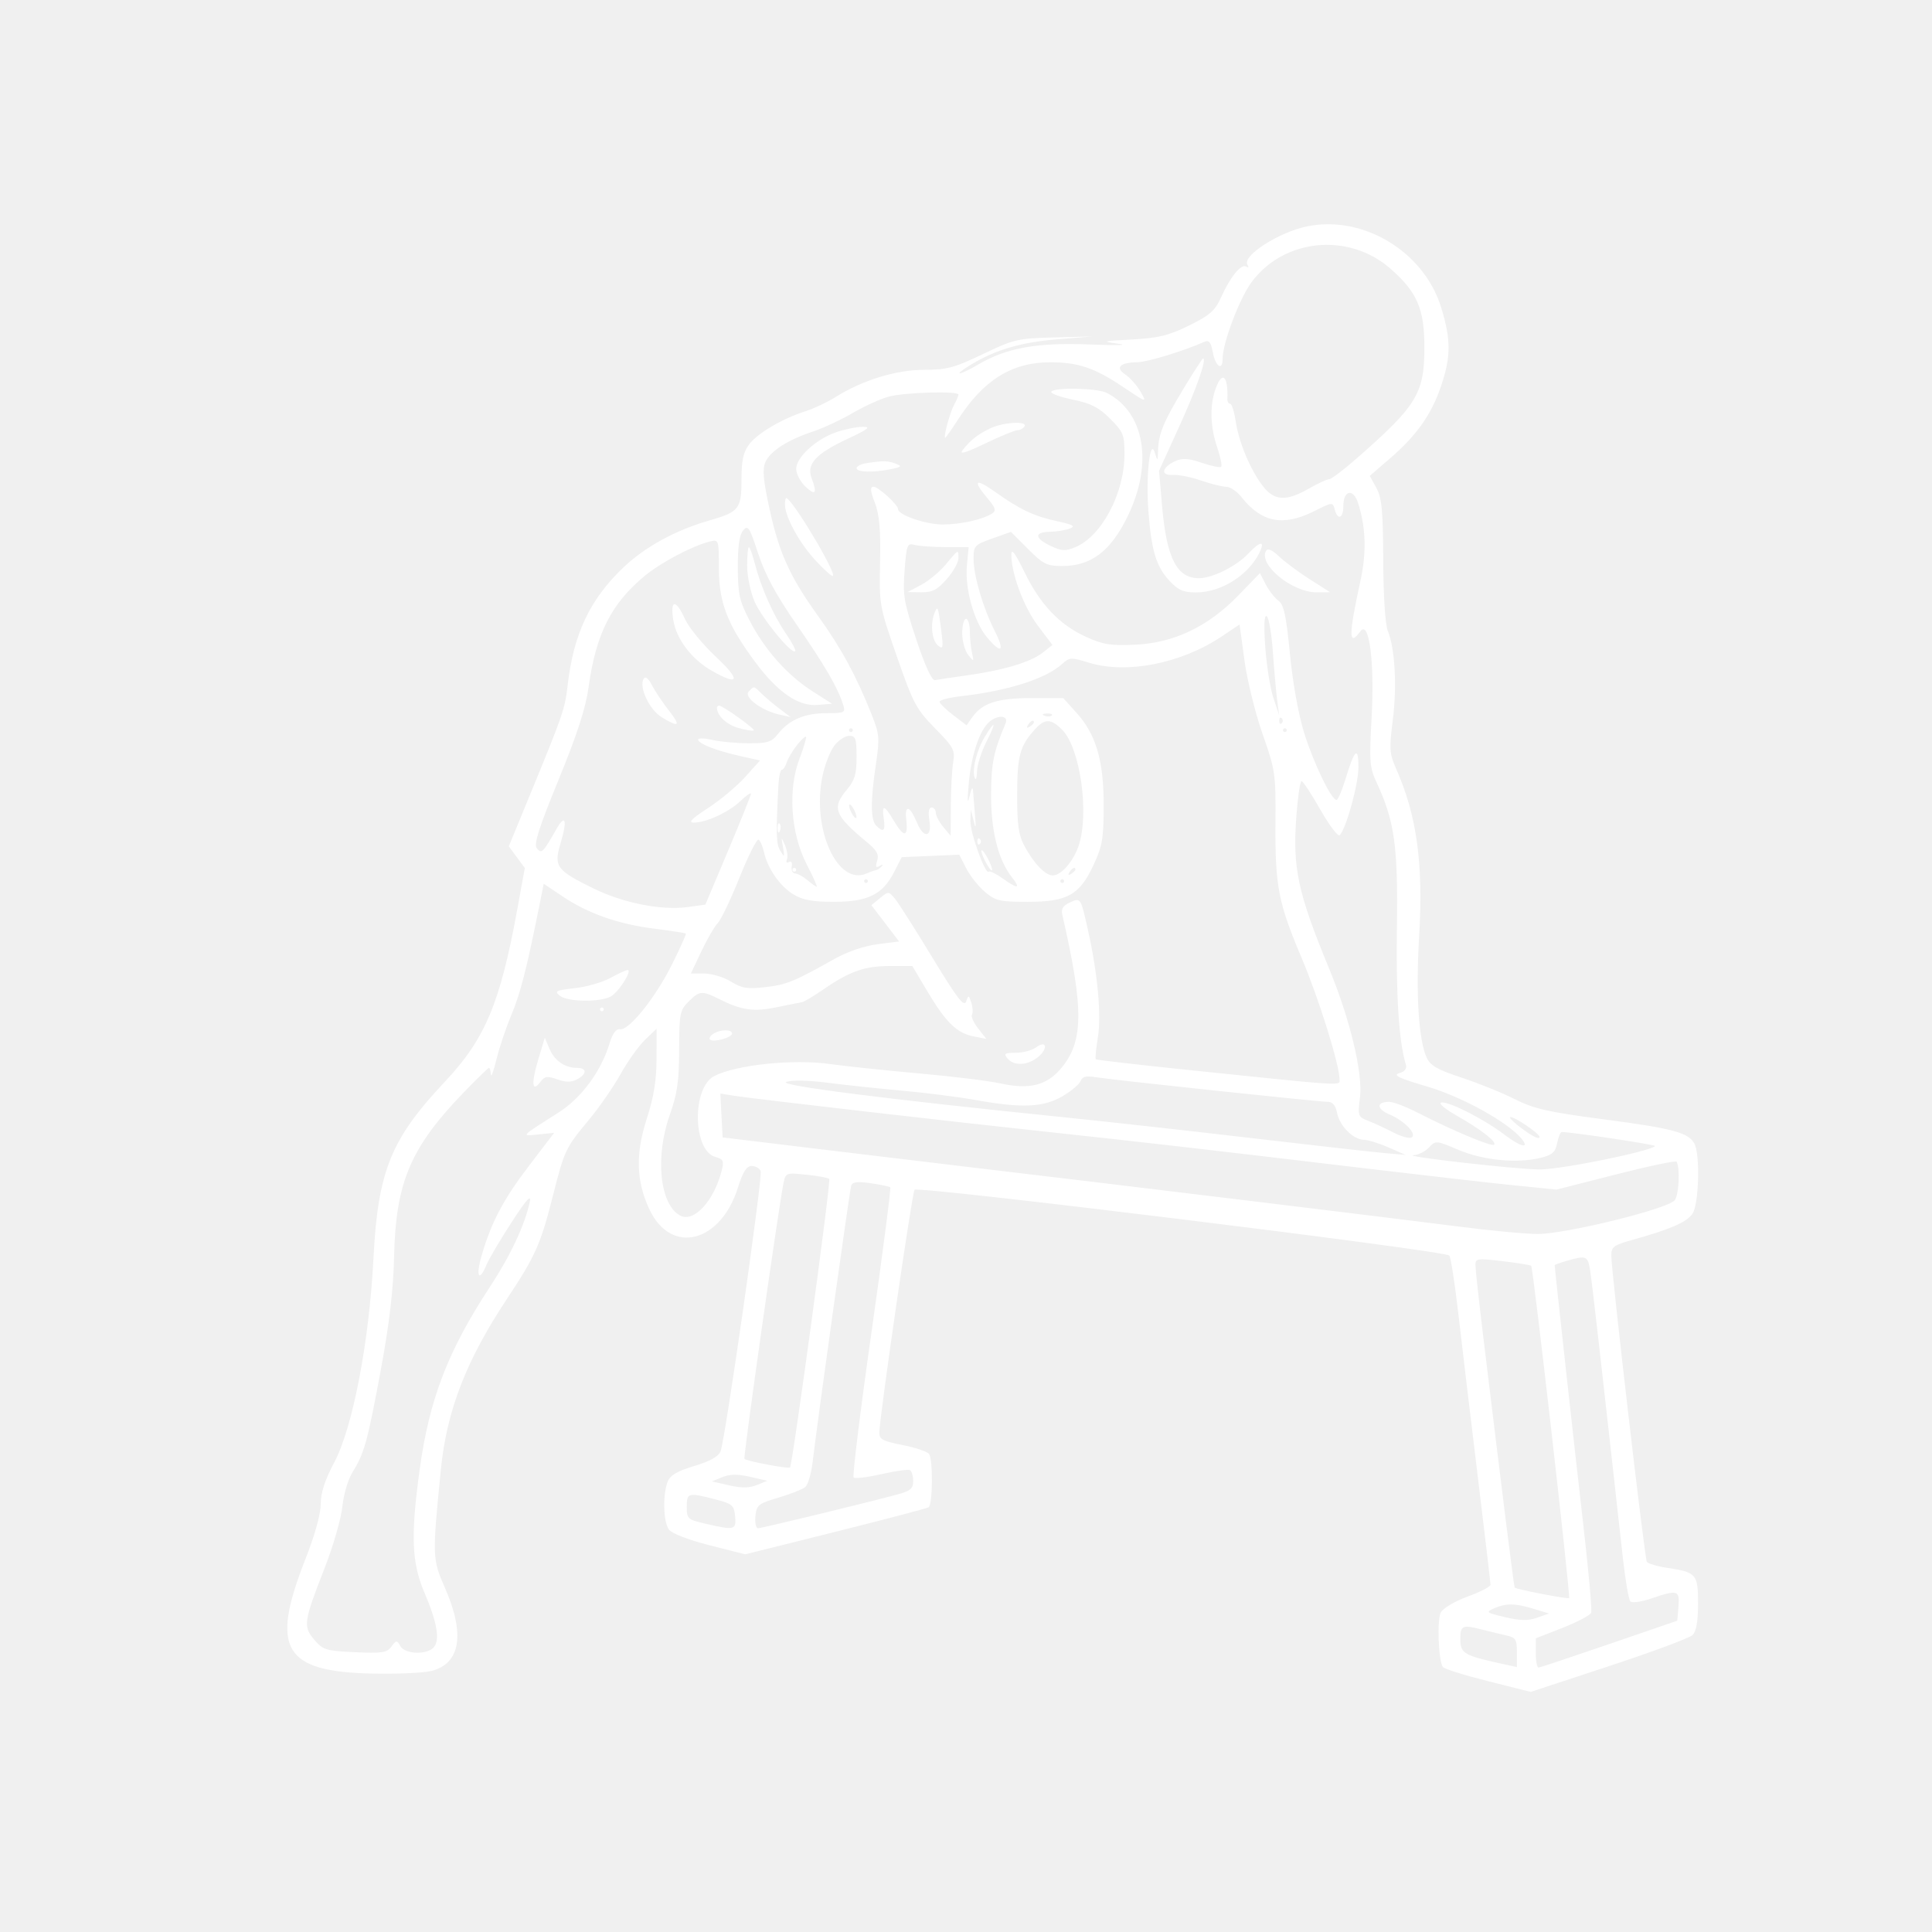
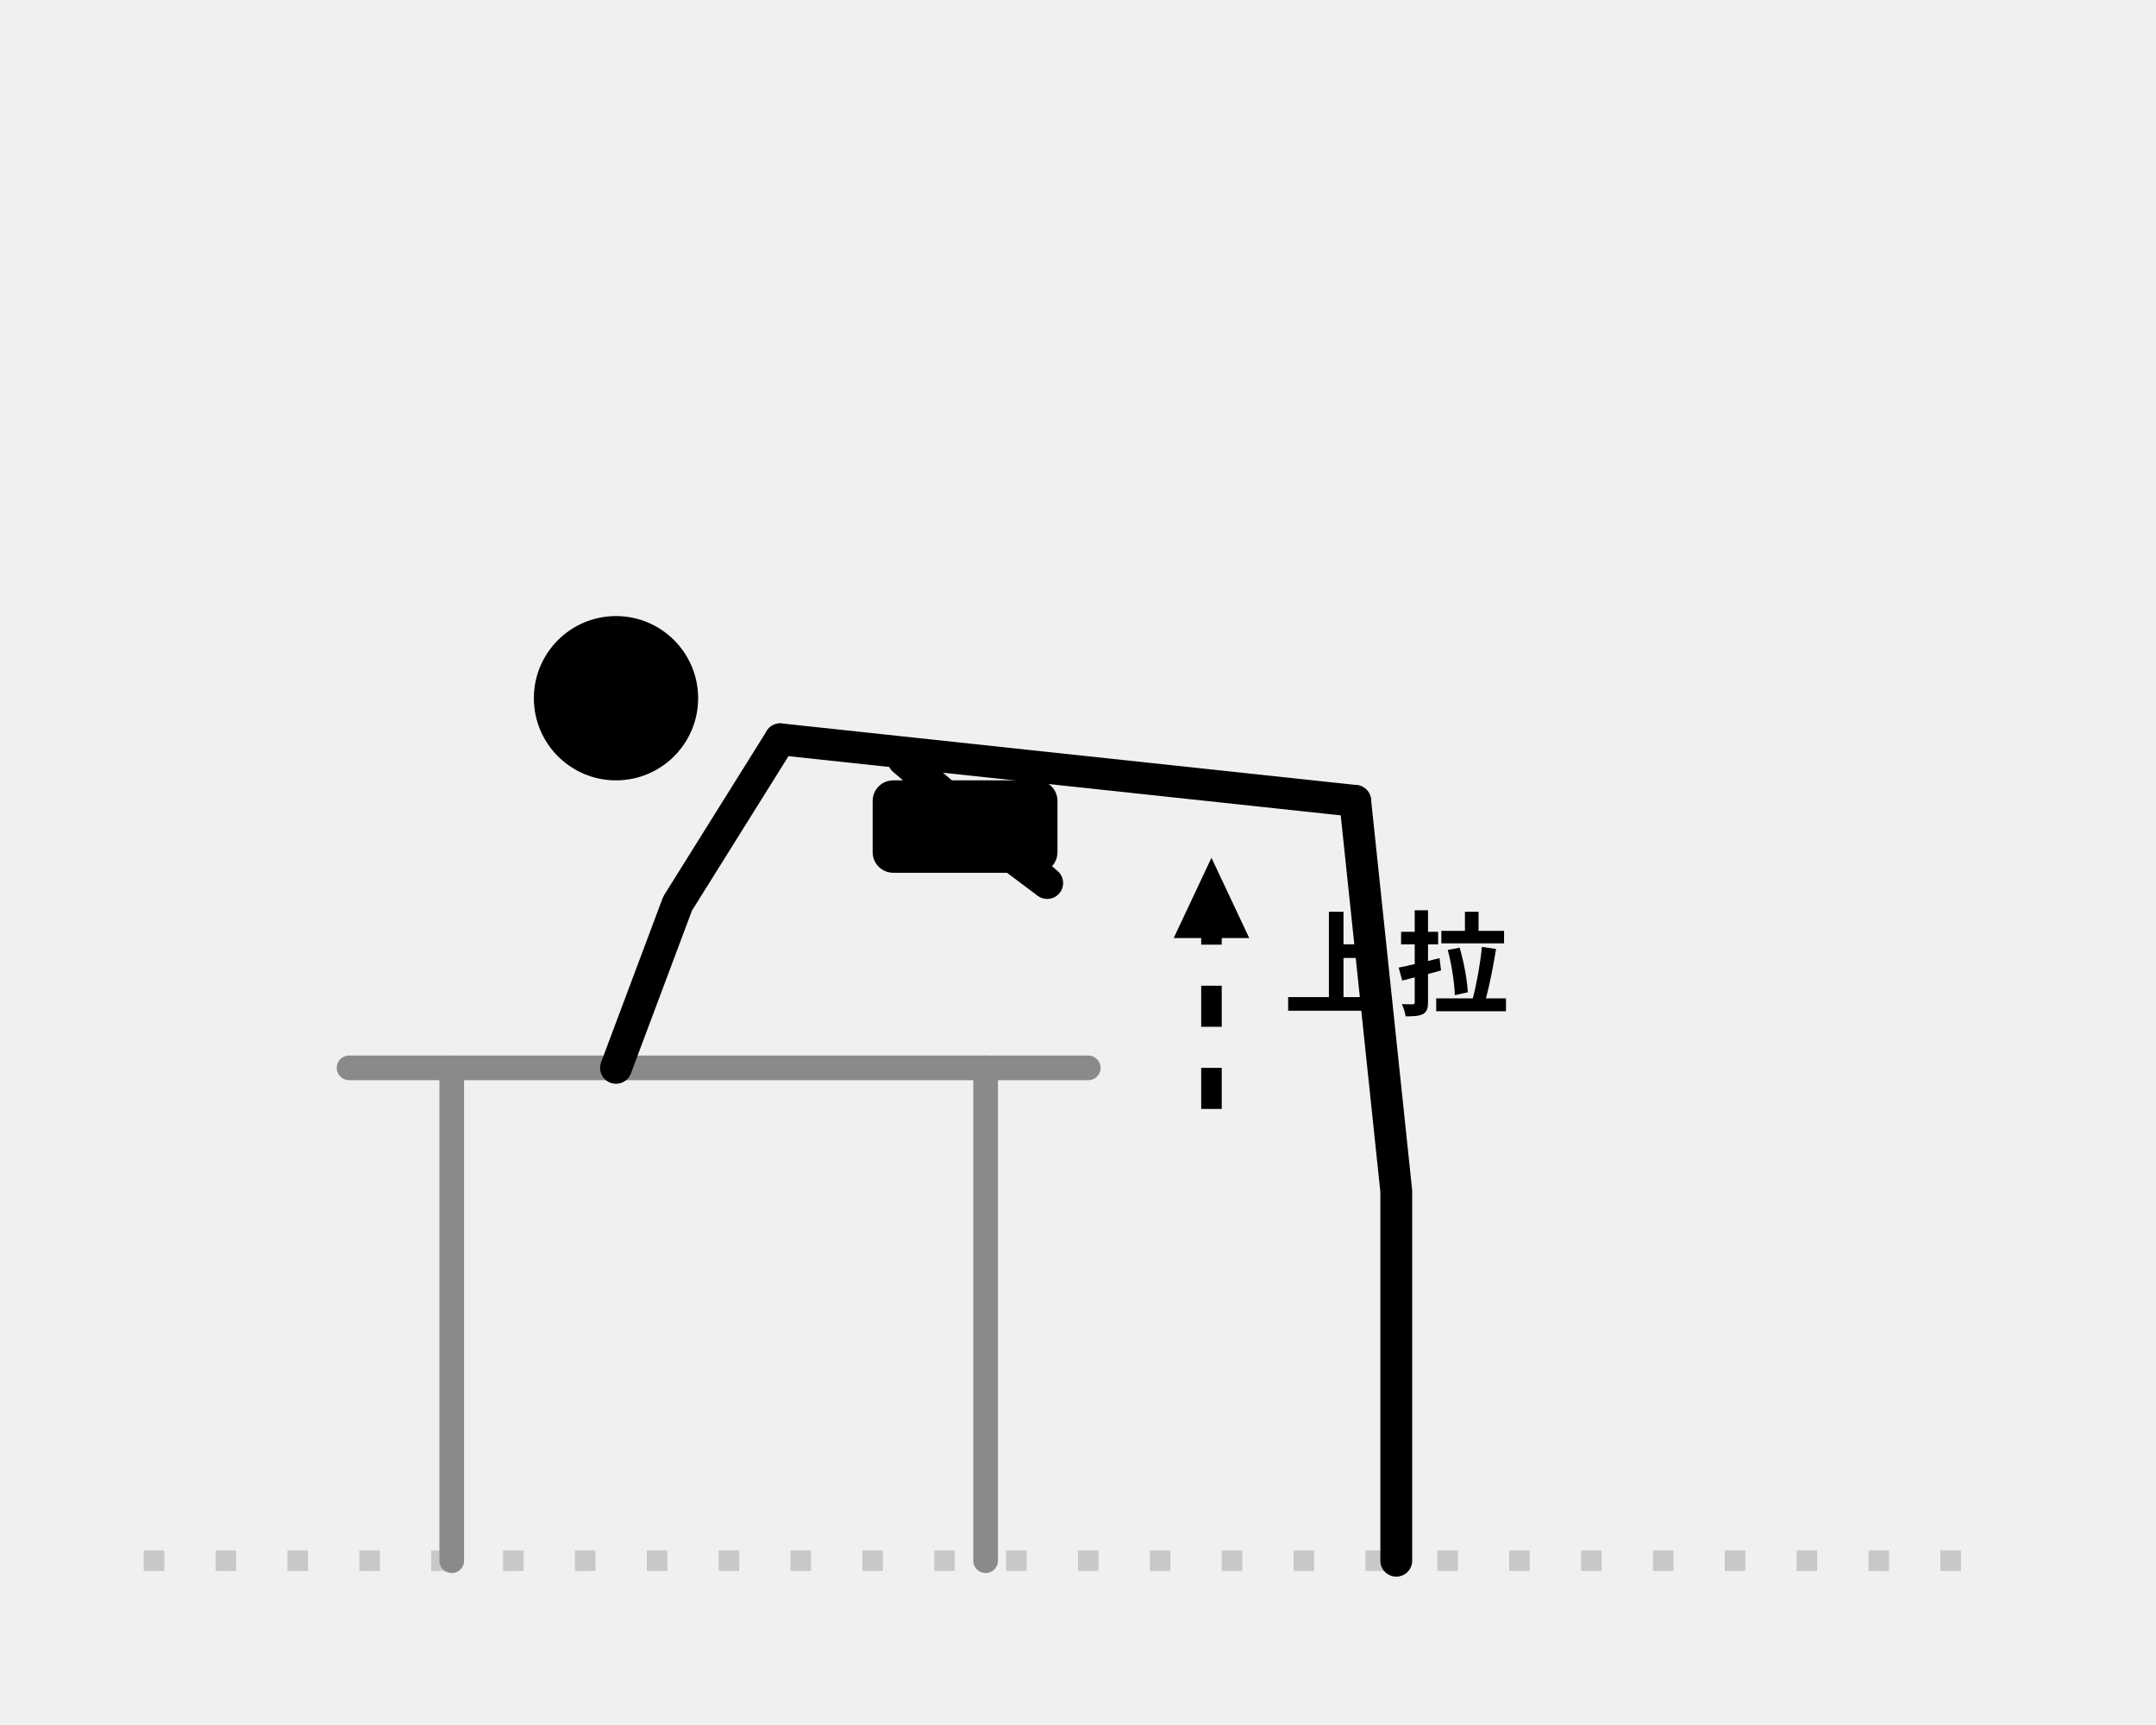
- <svg xmlns="http://www.w3.org/2000/svg" width="512" height="512" viewBox="0 0 512 512">
-   <path fill="#fff" fill-rule="evenodd" d="M346.344 59.999c-7.454 1.551-17.198 7.81-15.766 10.128.44.711.303.917-.343.518-1.324-.818-4.193 2.717-6.68 8.234-1.566 3.471-2.95 4.683-8.44 7.387-5.402 2.66-8.08 3.316-15.091 3.698-8.114.441-8.284.497-3.524 1.15 2.75.378-.648.457-7.551.177-14.038-.569-22.125.864-29.602 5.246-5.174 3.032-7.186 3.283-2.347.293 6.557-4.052 13.433-6.113 23-6.893l9.5-.775-10.186.264c-9.637.249-10.654.488-18.846 4.419-7.57 3.632-9.526 4.155-15.541 4.155-7.432 0-16.422 2.769-23.55 7.254-2.133 1.341-5.677 3.012-7.877 3.713-6.186 1.97-12.795 5.863-15 8.836-1.535 2.07-2 4.263-2 9.426 0 7.62-.65 8.438-8.5 10.696-9.044 2.601-17.063 6.994-22.858 12.521-8.801 8.395-13.132 17.546-14.696 31.054-.744 6.432-1.169 7.673-9.896 28.893l-5.714 13.894 2.124 2.873 2.124 2.873-2.054 11.233c-4.505 24.641-8.499 34.115-19.153 45.425-14.301 15.183-17.722 23.65-18.908 46.809-1.135 22.164-5.491 44.825-10.389 54.055-2.498 4.707-3.58 8.04-3.58 11.025 0 2.643-1.553 8.225-4.063 14.599-9.4 23.883-5.828 29.884 18.063 30.345 6.325.122 13.189-.188 15.253-.69 7.751-1.885 9.067-9.714 3.691-21.961-3.387-7.717-3.408-8.313-1.118-31.373 1.555-15.66 6.692-28.94 17.514-45.275 7.614-11.494 8.916-14.426 12.259-27.616 2.993-11.807 3.275-12.395 9.55-19.946 2.668-3.211 6.408-8.622 8.311-12.025s4.828-7.498 6.5-9.1l3.04-2.912-.013 7.937c-.009 5.771-.717 10.12-2.593 15.937-3.013 9.343-2.798 16.535.717 24.013 5.708 12.144 18.813 8.92 23.443-5.767 1.346-4.269 2.286-5.746 3.66-5.746 1.017 0 2.084.612 2.371 1.36.572 1.49-9.35 70.871-10.612 74.203-.539 1.423-2.7 2.643-6.973 3.937-4.66 1.411-6.416 2.463-7.096 4.252-1.314 3.457-1.107 10.588.367 12.604.752 1.029 5.131 2.72 10.742 4.147l9.471 2.41 23.853-5.956c13.119-3.276 24.26-6.208 24.758-6.516 1.078-.666 1.194-12.44.14-14.092-.404-.634-3.547-1.705-6.985-2.38-5.337-1.05-6.245-1.539-6.213-3.349.076-4.293 8.69-63.68 9.329-64.32 1.046-1.045 140.477 16.103 141.706 17.428.394.424 1.467 7.297 2.385 15.272s3.215 27.227 5.105 42.783S395 419.477 395 419.979s-2.72 1.905-6.045 3.118c-3.398 1.239-6.518 3.087-7.124 4.219-1.035 1.933-.654 12.544.518 14.44.303.49 5.67 2.179 11.926 3.752l11.375 2.861 20.74-6.821c11.407-3.751 21.385-7.466 22.175-8.255.969-.97 1.435-3.673 1.435-8.329 0-7.837-.406-8.303-8.262-9.481-2.62-.392-5.01-1.115-5.313-1.605-.599-.969-9.389-76.677-9.411-81.057-.013-2.412.559-2.839 5.736-4.282 9.888-2.757 14.201-4.631 15.752-6.845 1.719-2.455 2.101-15.699.536-18.623s-5.715-4.034-24.1-6.443c-14.713-1.928-18.376-2.759-23.438-5.316-3.3-1.667-9.647-4.235-14.105-5.706-6.497-2.143-8.346-3.203-9.321-5.344-2.122-4.656-2.887-16.849-2.001-31.87 1.159-19.663-.563-32.202-6.161-44.857-1.689-3.818-1.775-5.16-.813-12.653 1.146-8.924.582-19.142-1.305-23.643-.689-1.645-1.177-9.127-1.221-18.739-.06-13.247-.374-16.55-1.82-19.195l-1.747-3.195 5.411-4.672c7.061-6.095 10.954-11.633 13.508-19.216 2.617-7.769 2.613-12.269-.019-20.791-4.57-14.795-20.711-24.523-35.562-21.432m-6.117 7.575c-3.334 1.661-6.379 4.232-8.587 7.25-3.227 4.411-7.64 16.125-7.64 20.281 0 3.274-1.878 2.06-2.577-1.665-.527-2.806-1.013-3.407-2.296-2.837-5.4 2.398-15.065 5.351-17.627 5.386-4.7.065-6.069 1.404-3.31 3.238 1.271.845 3.101 2.901 4.067 4.57 1.752 3.026 1.738 3.022-4.764-1.338-7.411-4.97-11.782-6.445-19.117-6.453-10.199-.012-17.746 4.678-24.533 15.244-1.678 2.612-3.182 4.75-3.342 4.75-.566 0 1.204-6.58 2.343-8.708.636-1.188 1.156-2.415 1.156-2.726 0-1.012-14.389-.586-18.5.548-2.2.606-6.501 2.564-9.557 4.35s-7.782 3.988-10.5 4.894c-6.701 2.233-11.262 5.15-12.582 8.048-.853 1.871-.632 4.573.985 12.085 2.582 11.989 5.43 18.303 12.993 28.807 6.059 8.416 10.096 15.841 14.114 25.962 2.118 5.334 2.205 6.315 1.167 13.291-1.444 9.706-1.419 14.75.08 16.249 1.919 1.919 2.485 1.413 2.013-1.8-.575-3.92.125-3.788 2.654.5 2.654 4.498 3.842 4.449 3.307-.136-.495-4.24.936-3.927 2.817.615 1.791 4.323 4.042 3.998 3.315-.479-.368-2.271-.171-3.5.563-3.5.622 0 1.131.625 1.131 1.389s.885 2.452 1.967 3.75l1.966 2.361.045-8c.024-4.4.305-9.577.624-11.504.531-3.211.129-3.963-4.817-9-4.972-5.062-5.768-6.561-10.094-18.996-4.65-13.364-4.695-13.616-4.461-25 .176-8.627-.168-12.562-1.38-15.75-1.216-3.197-1.307-4.25-.369-4.25 1.298 0 6.519 4.766 6.519 5.951 0 1.519 7.373 4.049 11.784 4.043 4.82-.005 10.6-1.286 13.13-2.908 1.158-.742.931-1.481-1.25-4.073-4.016-4.773-3.214-5.401 2.086-1.635 6.604 4.692 10.306 6.44 16.45 7.764 4.205.907 4.887 1.306 3.3 1.93-1.1.433-3.462.819-5.25.858-4.215.091-4.14 1.678.178 3.737 2.902 1.384 3.901 1.439 6.505.361 7.034-2.914 13.067-14.309 13.067-24.683 0-5.129-.308-5.888-3.802-9.383-3.016-3.015-5.073-4.064-9.943-5.07-3.377-.698-5.915-1.634-5.639-2.08.753-1.219 12.194-.977 14.7.31 10.042 5.159 12.336 18.638 5.555 32.644-4.49 9.275-9.679 13.234-17.348 13.234-4.093 0-5.053-.477-9.099-4.523l-4.524-4.524-4.95 1.758c-4.685 1.664-4.95 1.95-4.95 5.342 0 4.502 2.493 13.006 5.628 19.197 2.741 5.412 1.778 6.21-2.031 1.683-3.449-4.099-5.943-12.98-5.357-19.078l.466-4.855-6.103-.014c-3.357-.007-7.052-.268-8.213-.58-1.973-.529-2.146-.09-2.665 6.764-.499 6.596-.188 8.432 3.11 18.33 2.315 6.949 4.132 10.906 4.934 10.744.698-.141 4.523-.712 8.5-1.268 9.686-1.354 16.857-3.501 20.029-5.996l2.614-2.056-3.865-5.106c-3.737-4.938-7.065-13.875-7.03-18.884.011-1.701 1.047-.317 3.44 4.601 4.217 8.666 9.253 13.985 16.291 17.207 4.565 2.09 6.551 2.41 13.088 2.111 10.299-.472 19.343-4.796 27.359-13.08l5.695-5.887 1.549 2.997c.852 1.647 2.362 3.585 3.354 4.306 1.445 1.05 2.055 3.875 3.059 14.177.755 7.751 2.268 16.1 3.805 21 2.512 8.007 7.174 17.631 8.542 17.633.384.001 1.481-2.586 2.436-5.749 2.333-7.719 3.365-8.615 3.365-2.918 0 4.485-3.232 16.21-4.963 18.002-.443.459-2.747-2.579-5.12-6.75S345.295 207 344.92 207s-.991 4.162-1.369 9.25c-1.031 13.874.355 20.292 8.802 40.75 5.405 13.093 8.832 27.424 8.062 33.721-.618 5.057-.549 5.255 2.223 6.332 1.574.612 4.56 1.995 6.636 3.074s4.243 1.671 4.816 1.318c1.485-.918-1.887-4.424-5.88-6.113-3.457-1.463-3.502-3.332-.08-3.332 1.106 0 4.567 1.318 7.691 2.929 8.852 4.566 19.537 9.047 20.136 8.445.761-.765-3.488-4.073-9.879-7.69-2.982-1.688-4.876-3.251-4.209-3.474 1.689-.563 11.331 4.296 16.784 8.459 4.31 3.29 6.892 3.898 4.545 1.07-3.628-4.372-15.758-11.08-24.901-13.77-7.544-2.22-9.273-3.037-7.519-3.55 1.501-.439 2.11-1.222 1.786-2.293-1.83-6.053-2.629-18.213-2.37-36.08.317-21.854-.603-28.424-5.436-38.799-1.79-3.842-1.912-5.492-1.266-17.095.815-14.653-.659-26.012-2.966-22.857-3.16 4.321-3.162 1.077-.01-13.295 1.664-7.585 1.469-14.186-.613-20.696-1.266-3.956-3.903-3.414-3.903.803 0 3.304-1.506 3.888-2.291.888-.513-1.963-.629-1.953-5.512.5-8.144 4.09-13.905 2.96-19.196-3.767-1.18-1.5-2.998-2.728-4.039-2.728s-4.045-.747-6.677-1.661c-2.632-.913-6.011-1.582-7.509-1.486-3.328.214-2.883-2.028.73-3.674 1.834-.836 3.473-.724 6.999.477 2.532.863 4.836 1.336 5.121 1.051.285-.284-.19-2.601-1.054-5.147-1.841-5.422-2.012-10.998-.474-15.411 1.747-5.011 3.403-3.652 3.171 2.601-.026.688.302 1.25.729 1.25.426 0 1.085 2.067 1.464 4.592.842 5.619 3.842 12.807 7.16 17.157 3.056 4.006 6.184 4.195 12.23.739 2.394-1.368 4.806-2.488 5.362-2.488.555 0 3.71-2.362 7.012-5.25 16.318-14.271 18.25-17.421 18.25-29.75 0-10.116-1.91-14.571-8.875-20.702a25.61 25.61 0 0 0-28.374-3.724m-26.428 35.176c-5.434 8.966-6.761 12.152-6.899 16.565-.094 3.011-.14 3.048-.849.685-1.267-4.228-2.418 6.095-1.717 15.409.79 10.508 2.069 14.74 5.592 18.512 2.318 2.482 3.681 3.079 7.025 3.079 6.532 0 13.597-4.345 16.67-10.25 1.804-3.468.469-3.544-2.697-.153-3.131 3.355-9.337 6.52-12.986 6.624-5.984.17-8.778-5.178-9.969-19.086l-.804-9.386 5.299-11.624C317.078 103.006 319.888 95 318.827 95c-.182 0-2.445 3.487-5.028 7.75M262.5 113.487c-3.31 1.555-5.284 3.101-7.399 5.796-.987 1.257.773.741 5.971-1.75 4.054-1.943 7.92-3.533 8.591-3.533s1.497-.45 1.837-1c.926-1.499-5.513-1.15-9 .487m-41.043 1.106c-5.322 1.89-10.457 6.641-10.457 9.676 0 1.31 1.125 3.439 2.5 4.731 2.63 2.471 3.117 1.753 1.571-2.314-1.392-3.661 1.119-6.429 9.328-10.281 5.858-2.75 6.576-3.326 4.101-3.29-1.65.024-4.819.689-7.043 1.478m8.293 8.123c-1.512.229-2.75.837-2.75 1.35 0 1.091 4.329 1.218 9.078.268 2.818-.563 3.029-.782 1.375-1.429-2.086-.816-3.355-.847-7.703-.189m-21.728 11.034c.041 3.235 3.794 10.095 8.049 14.711 2.322 2.519 4.412 4.389 4.645 4.156.924-.924-10.882-20.617-12.361-20.617-.195 0-.345.787-.333 1.75m-11.094 6.839c-.984 1.189-1.419 4.238-1.397 9.818.026 7.074.422 8.849 3.144 14.093 4.014 7.734 9.942 14.407 16.554 18.636l5.261 3.364-3.846.316c-5.073.418-10.525-3.33-16.463-11.316-7.376-9.919-9.646-15.743-9.665-24.794-.016-7.784-.019-7.794-2.484-7.177-4.629 1.16-12.989 5.593-17.264 9.156-8.838 7.365-12.851 15.358-14.794 29.47-.754 5.478-3.013 12.442-7.943 24.484-5.298 12.943-6.628 17.141-5.762 18.185 1.256 1.514 1.631 1.147 5.116-4.999 2.459-4.337 3.032-2.527 1.164 3.678-1.85 6.148-1.117 7.138 8.892 12.017 7.89 3.846 17.933 5.802 24.893 4.848l4.592-.63 6.037-14.311c3.32-7.872 6.037-14.647 6.037-15.056 0-.41-1.238.44-2.75 1.889-3.093 2.963-9.08 5.74-12.373 5.74-1.602 0-.608-1.024 3.718-3.83 3.248-2.107 7.687-5.813 9.865-8.236l3.96-4.405-5.282-1.173c-6.286-1.396-11.138-3.3-11.138-4.372 0-.425 1.688-.382 3.75.097s6.385.882 9.606.895c5.083.021 6.118-.309 7.838-2.496 2.92-3.711 7.058-5.48 12.824-5.48 4.846 0 5.08-.119 4.421-2.25-1.372-4.437-4.851-10.425-12.334-21.23-5.453-7.873-8.333-13.198-10.177-18.818-2.319-7.068-2.711-7.668-4-6.113m1.072 9.328c0 2.704.878 6.966 1.951 9.47 1.872 4.366 9.858 14.137 10.792 13.204.247-.248-.885-2.395-2.516-4.771-3.334-4.855-6.595-12.225-8.217-18.57-.598-2.338-1.295-4.25-1.549-4.25-.253 0-.461 2.213-.461 4.917m137.545-3.99c-2.223 3.597 6.872 11.094 13.401 11.047l3.554-.025-5.429-3.459c-2.986-1.903-6.649-4.628-8.14-6.057-1.738-1.664-2.954-2.205-3.386-1.506m-84.936 3.693c-1.59 1.912-4.515 4.335-6.5 5.384l-3.609 1.908 3.646.044c2.951.036 4.239-.63 6.75-3.491 1.707-1.944 3.104-4.419 3.104-5.5 0-2.47.067-2.503-3.391 1.655m-72.194 14.63c.802 5.088 4.831 10.424 10.18 13.484 7.351 4.204 7.836 2.6 1.115-3.687-3.5-3.274-7.185-7.774-8.189-10-2.407-5.338-3.964-5.236-3.106.203m69.209-1.711c-1.123 2.925-.655 7.19.933 8.508 1.389 1.153 1.482.708.864-4.127-.795-6.23-.947-6.598-1.797-4.381m87.696 9.052c.353 4.9 1.32 10.934 2.149 13.409l1.507 4.5-.518-4c-.285-2.2-.797-7.953-1.138-12.784s-1.075-9.065-1.631-9.408c-.67-.414-.795 2.378-.369 8.283M255 167.809c0 2.095.708 4.682 1.574 5.75 1.52 1.873 1.555 1.854 1.014-.559-.308-1.375-.567-3.963-.574-5.75S256.55 164 256 164s-1 1.714-1 3.809m68.738.869c-10.726 7.179-25.209 10.028-35.207 6.927-4.662-1.446-5.096-1.427-7 .31-4.341 3.957-14.337 7.157-26.781 8.574-3.162.36-5.75 1.019-5.75 1.464s1.61 2.038 3.578 3.539l3.579 2.729 1.482-2.116c2.652-3.787 6.706-5.105 15.695-5.105h8.433l3.491 3.864c5.208 5.765 7.245 12.705 7.229 24.636-.012 8.723-.354 10.731-2.683 15.724-3.719 7.975-6.925 9.767-17.477 9.772-7.367.004-8.482-.255-11.294-2.622-1.716-1.444-3.951-4.256-4.967-6.25l-1.846-3.624-7.63.33-7.631.329-2.02 3.96c-3.029 5.938-6.948 7.874-15.939 7.874-5.724 0-8.272-.471-10.759-1.988-3.572-2.177-6.833-6.871-7.785-11.203-.335-1.529-.977-3.006-1.426-3.283s-2.725 4.246-5.059 10.053c-2.333 5.806-4.93 11.244-5.77 12.085-.841.84-2.785 4.186-4.322 7.435L183.085 258h3.589c1.975 0 5.14.958 7.034 2.129 2.898 1.791 4.345 2.024 9.118 1.47 5.644-.655 7.535-1.426 18.33-7.477 3.442-1.93 7.898-3.455 11.384-3.896l5.729-.726-3.673-4.809-3.672-4.808 2.288-1.884c2.253-1.856 2.315-1.851 4.059.308.974 1.206 5.439 8.238 9.922 15.627 6.431 10.598 8.295 13.026 8.831 11.5.641-1.824.721-1.806 1.393.307.391 1.233.464 2.642.161 3.133-.303.49.434 2.143 1.638 3.674l2.19 2.783-3.405-.681c-4.455-.891-7.314-3.677-12.21-11.9l-4.019-6.75h-5.918c-6.667 0-10.684 1.409-17.593 6.169-2.619 1.804-5.211 3.349-5.761 3.432s-3.537.678-6.637 1.322c-6.091 1.266-9.3.827-15.073-2.065-4.776-2.392-5.391-2.348-8.335.597-2.285 2.284-2.456 3.166-2.476 12.75-.017 8.364-.485 11.608-2.496 17.295-3.934 11.13-2.626 23.748 2.762 26.631 3.693 1.977 9.123-4.025 11.105-12.275.527-2.193.24-2.742-1.686-3.226-6.085-1.527-6.373-18.398-.366-21.469 5.856-2.995 20.926-4.555 30.702-3.178 4.125.58 14.7 1.696 23.5 2.478s18.48 1.969 21.511 2.637c7.571 1.669 12.146.626 15.871-3.616 6.332-7.212 6.464-15.708.638-41.08-.349-1.52.192-2.405 1.963-3.212 2.948-1.344 2.889-1.433 4.844 7.31 2.57 11.492 3.584 22.51 2.618 28.446-.488 2.995-.741 5.592-.563 5.77s11.217 1.454 24.53 2.836c42.091 4.369 40.088 4.245 40.085 2.498-.006-3.847-5.481-21.384-10.028-32.124-6.227-14.704-7.07-19.06-6.956-35.926.087-12.985-.043-13.882-3.42-23.5-1.932-5.5-4.092-14.277-4.802-19.505l-1.291-9.504zm-153.162 11.199c-1.326 2.145 1.515 8.207 4.777 10.197 4.663 2.843 5.157 2.361 1.872-1.824-1.618-2.062-3.615-5.052-4.436-6.643-.963-1.863-1.75-2.479-2.213-1.73m27.818 3.423c-1.337 1.452 3.427 5.014 8.106 6.06l3 .671-2.991-2.266c-1.645-1.246-3.783-3.052-4.75-4.015-2.038-2.027-1.925-2.012-3.365-.45M190 187.566c0 2.081 2.571 4.498 5.706 5.363 2.025.559 3.851.847 4.058.64.401-.401-8.232-6.569-9.194-6.569a.57.57 0 0 0-.57.566m86.813 2.117c.721.289 1.584.253 1.916-.079s-.258-.568-1.312-.525c-1.165.048-1.402.285-.604.604m-15.132 2.117c-2.438 2.693-4.365 8.961-4.988 16.223-.372 4.335-.291 5.32.244 2.977.49-2.146.851-2.683.931-1.39.073 1.161.305 4.086.516 6.5.304 3.462.226 3.756-.368 1.39l-.753-3-.101 3c-.103 3.073 3.962 14.398 4.847 13.504.27-.273 1.91.515 3.645 1.75 4.136 2.945 4.96 2.842 2.48-.311-3.611-4.59-5.531-12.265-5.489-21.943.035-8.184.672-11.305 3.827-18.75 1.022-2.411-2.598-2.373-4.791.05M339 191c0 .733.3 1.033.667.667a.95.95 0 0 0 0-1.334c-.367-.366-.667-.066-.667.667m-66.595 1.155c-.443.715-.275.883.44.44.635-.392 1.155-.911 1.155-1.154 0-.834-.883-.439-1.595.714m1.894 1.095c-4.002 4.394-4.715 6.987-4.745 17.25-.022 7.852.37 10.752 1.826 13.5 2.506 4.731 5.62 8 7.62 8 2.221 0 5.467-3.737 6.861-7.899 2.875-8.581.394-25.937-4.39-30.721-2.967-2.967-4.562-2.996-7.172-.13m-13.311 2c-2.181 3.576-3.482 8.914-2.668 10.946.287.717.558-.082.601-1.777s1.143-5.181 2.443-7.75c2.728-5.388 2.521-6.168-.376-1.419M225 193.5c0 .275.225.5.5.5s.5-.225.5-.5-.225-.5-.5-.5-.5.225-.5.5m115 0c0 .275.225.5.5.5s.5-.225.5-.5-.225-.5-.5-.5-.5.225-.5.5m-128.845 4.03c-1.14 1.449-2.346 3.498-2.681 4.552-.335 1.055-.916 1.918-1.291 1.918-.376 0-.776 1.8-.891 4-.683 13.176-.611 15.679.507 17.5 1.107 1.803 1.176 1.704.692-1-.508-2.837-.479-2.868.522-.565.583 1.339.823 3.05.535 3.802-.304.791-.081 1.092.53.715.626-.387.927.092.739 1.175-.174 1.006.231 1.838.901 1.851.669.012 2.137.809 3.261 1.772s2.231 1.75 2.46 1.75-.983-2.712-2.692-6.027c-4.213-8.168-4.99-19.755-1.873-27.913 1.143-2.993 1.916-5.604 1.716-5.803s-1.295.823-2.435 2.273m9.976.031c-1.108 1.408-2.535 5.068-3.171 8.133-2.897 13.954 3.981 29.154 11.673 25.794 1.027-.448 2.167-.854 2.534-.902.366-.047 1.041-.496 1.5-.996.49-.536.275-.588-.524-.125-1.033.598-1.196.276-.681-1.346.523-1.646-.08-2.757-2.641-4.875-8.752-7.238-9.469-9.133-5.321-14.062 2.016-2.396 2.5-4.056 2.5-8.576 0-4.869-.253-5.606-1.927-5.606-1.061 0-2.834 1.152-3.942 2.561m3.9 15.939c0 .55.436 1.675.969 2.5s.969 1.05.969.5-.436-1.675-.969-2.5-.969-1.05-.969-.5m-18.952 6.083c.048 1.165.285 1.402.604.605.289-.722.253-1.585-.079-1.917s-.568.258-.525 1.312M259 223c0 .733.3 1.033.667.667a.95.95 0 0 0 0-1.334c-.367-.366-.667-.066-.667.667m1.071 2.5c0 .55.643 2.125 1.429 3.5s1.429 2.05 1.429 1.5-.643-2.125-1.429-3.5-1.429-2.05-1.429-1.5m-50.071 5c0 .275.225.5.5.5s.5-.225.5-.5-.225-.5-.5-.5-.5.225-.5.5m73.405.655c-.443.715-.275.883.44.44.635-.392 1.155-.911 1.155-1.154 0-.834-.883-.439-1.595.714M229 233.5c0 .275.225.5.5.5s.5-.225.5-.5-.225-.5-.5-.5-.5.225-.5.5m52 0c0 .275.225.5.5.5s.5-.225.5-.5-.225-.5-.5-.5-.5.225-.5.5m-138.035 6.351c-3.403 16.951-5.061 23.437-7.422 29.047-1.438 3.416-3.236 8.773-3.995 11.906-.76 3.133-1.419 4.908-1.465 3.946s-.271-1.75-.5-1.75-3.267 2.955-6.75 6.567c-14.066 14.584-17.949 23.752-18.396 43.433-.197 8.694-1.239 17.677-3.422 29.5-3.581 19.393-4.465 22.63-7.511 27.5-1.256 2.008-2.44 5.957-2.776 9.262-.322 3.17-2.427 10.472-4.677 16.227-5.601 14.325-5.778 15.555-2.74 19.086 2.314 2.691 3.096 2.929 10.772 3.277 7.18.326 8.46.129 9.655-1.488 1.301-1.761 1.432-1.767 2.369-.114 1.239 2.184 7.142 2.36 8.882.264 1.648-1.987.843-6.607-2.53-14.514-3.37-7.901-3.645-15.034-1.251-32.5 2.562-18.686 7.511-31.56 18.628-48.459 5.418-8.235 9.269-16.451 10.565-22.541.456-2.139-.933-.578-4.837 5.437-3.012 4.64-6 9.703-6.641 11.25-1.989 4.802-2.896 3.09-1.29-2.437 2.58-8.883 5.756-14.894 12.624-23.895l6.597-8.645-4.177.431c-4.708.486-4.889.684 5.28-5.763 6.107-3.871 11.322-10.926 13.586-18.378.802-2.641 1.731-3.908 2.733-3.73 2.355.419 9.342-8.255 13.76-17.083 2.199-4.392 3.867-8.117 3.707-8.277s-3.916-.746-8.348-1.301c-9.558-1.199-17.589-4.029-24.359-8.585l-4.936-3.322zm18.703 19.357c-2.108 1.14-6.342 2.348-9.41 2.683-4.891.534-5.374.777-3.926 1.974 2.007 1.66 10.558 1.8 13.508.221 2.124-1.137 5.922-7.147 4.436-7.019-.427.037-2.501 1-4.608 2.141M159 267.5c0 .275.225.5.5.5s.5-.225.5-.5-.225-.5-.5-.5-.5.225-.5.5m30.029 6.461c-.809.512-1.2 1.202-.868 1.533.848.849 5.839-.521 5.839-1.602 0-1.163-3.091-1.12-4.971.069m-46.461 7.083c-1.849 6.174-1.537 8.664.702 5.601 1.05-1.436 1.755-1.532 4.419-.604 2.316.808 3.727.807 5.24-.003 2.66-1.423 2.663-3.038.005-3.038-3.247 0-5.989-1.902-7.326-5.08l-1.229-2.923zm131.991-3.474c-1.068.786-3.485 1.43-5.373 1.43-2.936 0-3.251.216-2.186 1.5 1.688 2.034 5.298 1.889 8.031-.324 2.807-2.273 2.367-4.698-.472-2.606m11.811 8.909c-.332.866-2.504 2.687-4.825 4.048-5.019 2.941-10.796 3.194-22.913 1.003-4.473-.809-13.307-1.934-19.632-2.499s-15.224-1.513-19.775-2.105c-4.863-.632-9.339-.721-10.856-.216-2.616.872 26.713 4.613 73.131 9.328 11 1.117 33.5 3.614 50 5.549s32.475 3.734 35.5 3.998l5.5.479-4.5-1.976c-2.475-1.087-5.428-2.001-6.561-2.032-2.861-.078-6.405-3.636-7.104-7.133-.389-1.945-1.193-2.923-2.404-2.923-2.446 0-57.566-5.847-61.694-6.544-2.406-.407-3.422-.138-3.867 1.023m-95.173 9.136.303 5.808 27 3.265c14.85 1.796 32.625 3.929 39.5 4.741 34.299 4.05 115.278 13.887 128.5 15.61 8.25 1.074 17.7 1.964 21 1.978 7.356.029 34.421-6.624 36.302-8.925 1.12-1.369 1.482-8.318.534-10.231-.174-.352-7.409 1.168-16.076 3.377l-15.76 4.016-11-1.102c-6.05-.607-24.05-2.659-40-4.561-40.921-4.881-61.086-7.196-83.5-9.587-25.104-2.678-78.374-8.813-83.303-9.595l-3.803-.603zM402 298.051c3.499 2.808 6.002 4.16 5.988 3.234-.014-.869-6.514-5.298-7.724-5.263-.42.012.361.925 1.736 2.029m10.66 4.901c-.482 2.406-1.291 3.125-4.375 3.884-6.265 1.544-15.222.674-21.785-2.115-5.9-2.506-6.03-2.517-7.789-.635-.984 1.053-2.784 1.965-4 2.027-4.205.215 26.813 3.762 33.289 3.806 5.562.039 29.156-4.742 30.618-6.203.343-.343-22.189-3.729-24.743-3.719-.344.002-.891 1.331-1.215 2.955m-205.035 10.669c-1.318 6.418-10.701 72.637-10.343 72.994.615.615 11.733 2.711 12.082 2.278.696-.865 10.903-75.96 10.394-76.469-.301-.301-3.021-.802-6.045-1.114-5.425-.56-5.505-.53-6.088 2.311m17.955.567c-.437 1.413-9.111 63.557-10.197 73.053-.361 3.157-1.253 6.236-1.982 6.841s-3.931 1.871-7.114 2.813c-5.351 1.583-5.811 1.953-6.1 4.908-.173 1.759.141 3.197.697 3.197.97 0 28.18-6.594 36.904-8.943 3.466-.933 4.212-1.56 4.212-3.537 0-1.321-.366-2.628-.813-2.905-.448-.276-3.854.191-7.57 1.039-3.715.847-7.046 1.251-7.4.896s1.782-17.718 4.749-38.584 5.2-38.113 4.963-38.325c-.236-.212-2.57-.695-5.186-1.075-3.531-.513-4.862-.352-5.163.622M391 335.218c0 1.021.911 9.378 2.024 18.569 5.135 42.395 8.181 66.732 8.378 66.938.461.483 14.096 3.11 14.427 2.78.422-.423-9.51-87.519-10.041-88.05-.204-.205-3.615-.759-7.58-1.233-6.665-.796-7.208-.721-7.208.996m24.25-1.099c-1.788.516-3.247 1.038-3.244 1.16.031 1.15 5.437 50.219 7.499 68.061 1.452 12.563 2.431 23.385 2.176 24.05-.256.665-3.663 2.464-7.573 3.998L407 434.177v3.911c0 2.152.337 3.88.75 3.841.413-.04 8.85-2.852 18.75-6.25l18-6.179.31-3.75c.36-4.351-.202-4.517-7.211-2.129-2.661.907-5.106 1.237-5.549.75-.435-.479-1.316-5.596-1.958-11.371-5.733-51.615-8.174-73.061-8.677-76.25-.624-3.96-1.003-4.122-6.165-2.631m-223.826 57.334-2.768 1.131 4.576 1.047c3.295.755 5.351.731 7.344-.084l2.768-1.131-4.576-1.047c-3.295-.755-5.351-.731-7.344.084M182 399.328c0 3.18.226 3.381 5.076 4.5 7.638 1.763 8.097 1.643 7.737-2.019-.286-2.914-.746-3.302-5.313-4.48-7.159-1.848-7.5-1.757-7.5 1.999m214 26.882c-2.367 1.026-2.215 1.151 2.847 2.351 4.034.956 6.122.993 8.5.151l3.153-1.116-4-1.221c-4.962-1.515-7.3-1.552-10.5-.165m-9 8.212c0 3.708 1.008 4.312 10.75 6.438l4.25.927v-3.874c0-3.411-.329-3.949-2.75-4.491a262 262 0 0 1-6.25-1.513c-5.504-1.412-6-1.204-6 2.513" />
+ <svg xmlns="http://www.w3.org/2000/svg" viewBox="0 0 210 168">
+   <style>
+   @page { size: A3 portrait; margin: 11mm; }
+ 
+   * { box-sizing: border-box; margin: 0; padding: 0; }
+   html { background: #eee; }
+ 
+   body {
+     width: 275mm;
+     margin: 0 auto;
+     background: #fff;
+     color: #000;
+     font-family: "PingFang SC", "Hiragino Sans GB", "Hiragino Sans", "Microsoft YaHei", sans-serif;
+     -webkit-print-color-adjust: exact;
+     print-color-adjust: exact;
+   }
+ 
+   .howto {
+     width: 275mm; margin: 14px auto; padding: 14px 18px;
+     border: 2px solid #000; background: #fffbe6;
+     font-size: 13px; line-height: 1.75;
+   }
+   .howto b { font-size: 14px; }
+   .howto ol { margin: 6px 0 0 20px; }
+ 
+   @media print {
+     html { background: #fff; }
+     .howto { display: none; }
+     body { margin: 0; }
+   }
+ 
+   .sheet { break-after: page; page-break-after: always; }
+   .sheet:last-of-type { break-after: auto; page-break-after: auto; }
+ 
+   /* ---- header ---- */
+   .head {
+     height: 18mm;
+     display: flex; align-items: flex-end; justify-content: space-between;
+     border-bottom: 0.8mm solid #000; padding-bottom: 2mm;
+   }
+   .head h1 { font-size: 15pt; font-weight: 700; }
+   .head h1 span { font-size: 9.5pt; font-weight: 400; color: #444; margin-left: 3mm; }
+   .key { font-size: 7.5pt; color: #333; display: flex; gap: 4mm; align-items: center; }
+   .key i { display: inline-block; width: 6mm; height: 1mm; vertical-align: 0.6mm; margin-right: 1mm; }
+   .key i.k1 { background: #b4b4b4; }
+   .key i.k2 { background: #000; }
+   .key i.k3 { background: #000; height: 2.4mm; width: 3.5mm; vertical-align: -0.1mm; }
+ 
+   /* ---- figure grid ---- */
+   .grid {
+     margin-top: 5mm;
+     display: grid;
+     grid-template-columns: repeat(3, 1fr);
+     gap: 5mm;
+   }
+ 
+   .card {
+     border: 0.3mm solid #000;
+     padding: 2mm 2.5mm 2.5mm;
+     display: flex; flex-direction: column; gap: 1.2mm;
+   }
+   .card h3 {
+     font-size: 9.5pt; font-weight: 700;
+     display: flex; align-items: baseline; gap: 1.5mm;
+   }
+   .card h3 b { font-size: 7.5pt; font-weight: 700; }
+   .card h3 em { font-style: normal; font-size: 6.5pt; font-weight: 400; color: #555; }
+ 
+   .card .meta {
+     display: flex; align-items: baseline; gap: 2mm;
+     font-size: 7pt; color: #111;
+     padding-bottom: 1mm;
+     border-bottom: 0.25mm solid #bbb;
+   }
+   .card .meta .s { font-weight: 700; }
+   .card .meta .r { margin-left: auto; color: #333; white-space: nowrap; }
+   .card .meta .r b { font-weight: 700; }
+ 
+   .card svg { width: 100%; height: auto; display: block; }
+   .card p { font-size: 7.5pt; line-height: 1.5; color: #111; }
+   .card p strong { font-weight: 700; }
+ 
+   /* ---- svg primitives, tuned for B&amp;W print ---- */
+   .gh, .ac { fill: none; stroke-linecap: round; stroke-linejoin: round; }
+   .gh      { stroke: #b4b4b4; stroke-width: 2.6; }
+   .ac      { stroke: #000;    stroke-width: 3.1; }
+   .gh-h    { fill: #b4b4b4; }
+   .ac-h    { fill: #000; }
+   .load    { fill: #000; }
+   .load-gh { fill: #b4b4b4; }
+   .gnd     { fill: none; stroke: #c8c8c8; stroke-width: 2; stroke-dasharray: 2 5; }
+   .rig     { fill: none; stroke: #8a8a8a; stroke-width: 2.4; stroke-linecap: round; }
+   .bar     { fill: none; stroke: #555;    stroke-width: 4.5; stroke-linecap: round; }
+   .pth     { fill: none; stroke: #000; stroke-width: 2; stroke-dasharray: 4 4; }
+   .arwh    { fill: #000; }
+   .ldr     { fill: none; stroke: #999; stroke-width: 1.2; }
+   .lbl     { fill: #000; font-size: 11px; font-weight: 700;
+              font-family: "PingFang SC", "Hiragino Sans GB", sans-serif; }
+   .lbl2    { fill: #666; font-size: 10.5px; font-weight: 500;
+              font-family: "PingFang SC", "Hiragino Sans GB", sans-serif; }
+ 
+   /* ---- reference block ---- */
+   .ref { margin-top: 6mm; }
+   .ref h2 {
+     font-size: 10pt; font-weight: 700;
+     border-bottom: 0.5mm solid #000; padding-bottom: 1.5mm; margin-bottom: 3mm;
+   }
+   .cols { display: grid; grid-template-columns: repeat(3, 1fr); gap: 5mm; }
+   .box { border: 0.3mm solid #000; padding: 2.5mm 3mm; }
+   .box h4 { font-size: 8.5pt; font-weight: 700; margin-bottom: 1.5mm; }
+   .box p, .box li { font-size: 7.5pt; line-height: 1.6; color: #111; }
+   .box ol { margin-left: 4mm; }
+   .box .mono { font-family: "SF Mono", Menlo, monospace; font-size: 7pt; line-height: 1.8; display: block; margin-top: 1mm; }
+ 
+   /* ---- schedule ---- */
+   table.cal { width: 100%; border-collapse: collapse; margin-top: 3mm; }
+   table.cal th, table.cal td { border: 0.25mm solid #000; text-align: center; font-size: 7.5pt; }
+   table.cal th { height: 6mm; font-weight: 700; background: #eee; }
+   table.cal td { height: 11mm; }
+   table.cal td.wk { font-weight: 700; width: 14mm; background: #eee; }
+   table.cal td.tr { background: #ddd; }
+   table.cal td b { display: block; font-size: 11pt; font-weight: 700; }
+   table.cal td em { font-style: normal; font-size: 7pt; }
+   table.cal td.rs b { font-weight: 400; color: #777; }
+ 
+   .foot {
+     margin-top: 4mm; border-top: 0.3mm solid #000; padding-top: 2mm;
+     font-size: 7.5pt; color: #444; line-height: 1.55;
+   }
+ 
+ .gh,.gh-h,.load-gh{visibility:hidden}</style>
+   <defs>
+     <marker id="arw" viewBox="0 0 10 10" refX="8.5" refY="5" markerWidth="4.6" markerHeight="4.6" orient="auto-start-reverse">
+       <path class="arwh" d="M0.5 1 L9 5 L0.5 9 Z" />
+     </marker>
+   </defs>
+   <line class="gnd" x1="14" y1="152" x2="196" y2="152" />
+   <line class="rig" x1="34" y1="104" x2="106" y2="104" />
+   <line class="rig" x1="44" y1="104" x2="44" y2="152" />
+   <line class="rig" x1="96" y1="104" x2="96" y2="152" />
+   <circle class="ac-h" cx="60" cy="68" r="8" />
+   <polyline class="ac" points="132,78 76,72" />
+   <polyline class="ac" points="76,72 66,88 60,104" />
+   <polyline class="ac" points="132,78 136,116 136,152" />
+   <polyline class="gh" points="88,74 92,96 94,110" />
+   <rect class="load-gh" x="85" y="108" width="18" height="9" rx="2" />
+   <polyline class="ac" points="88,74 102,86 94,80" />
+   <rect class="load" x="85" y="76" width="18" height="9" rx="2" />
+   <line class="pth" x1="118" y1="108" x2="118" y2="84" marker-end="url(#arw)" />
+   <text class="lbl" x="125" y="98">上拉</text>
</svg>
